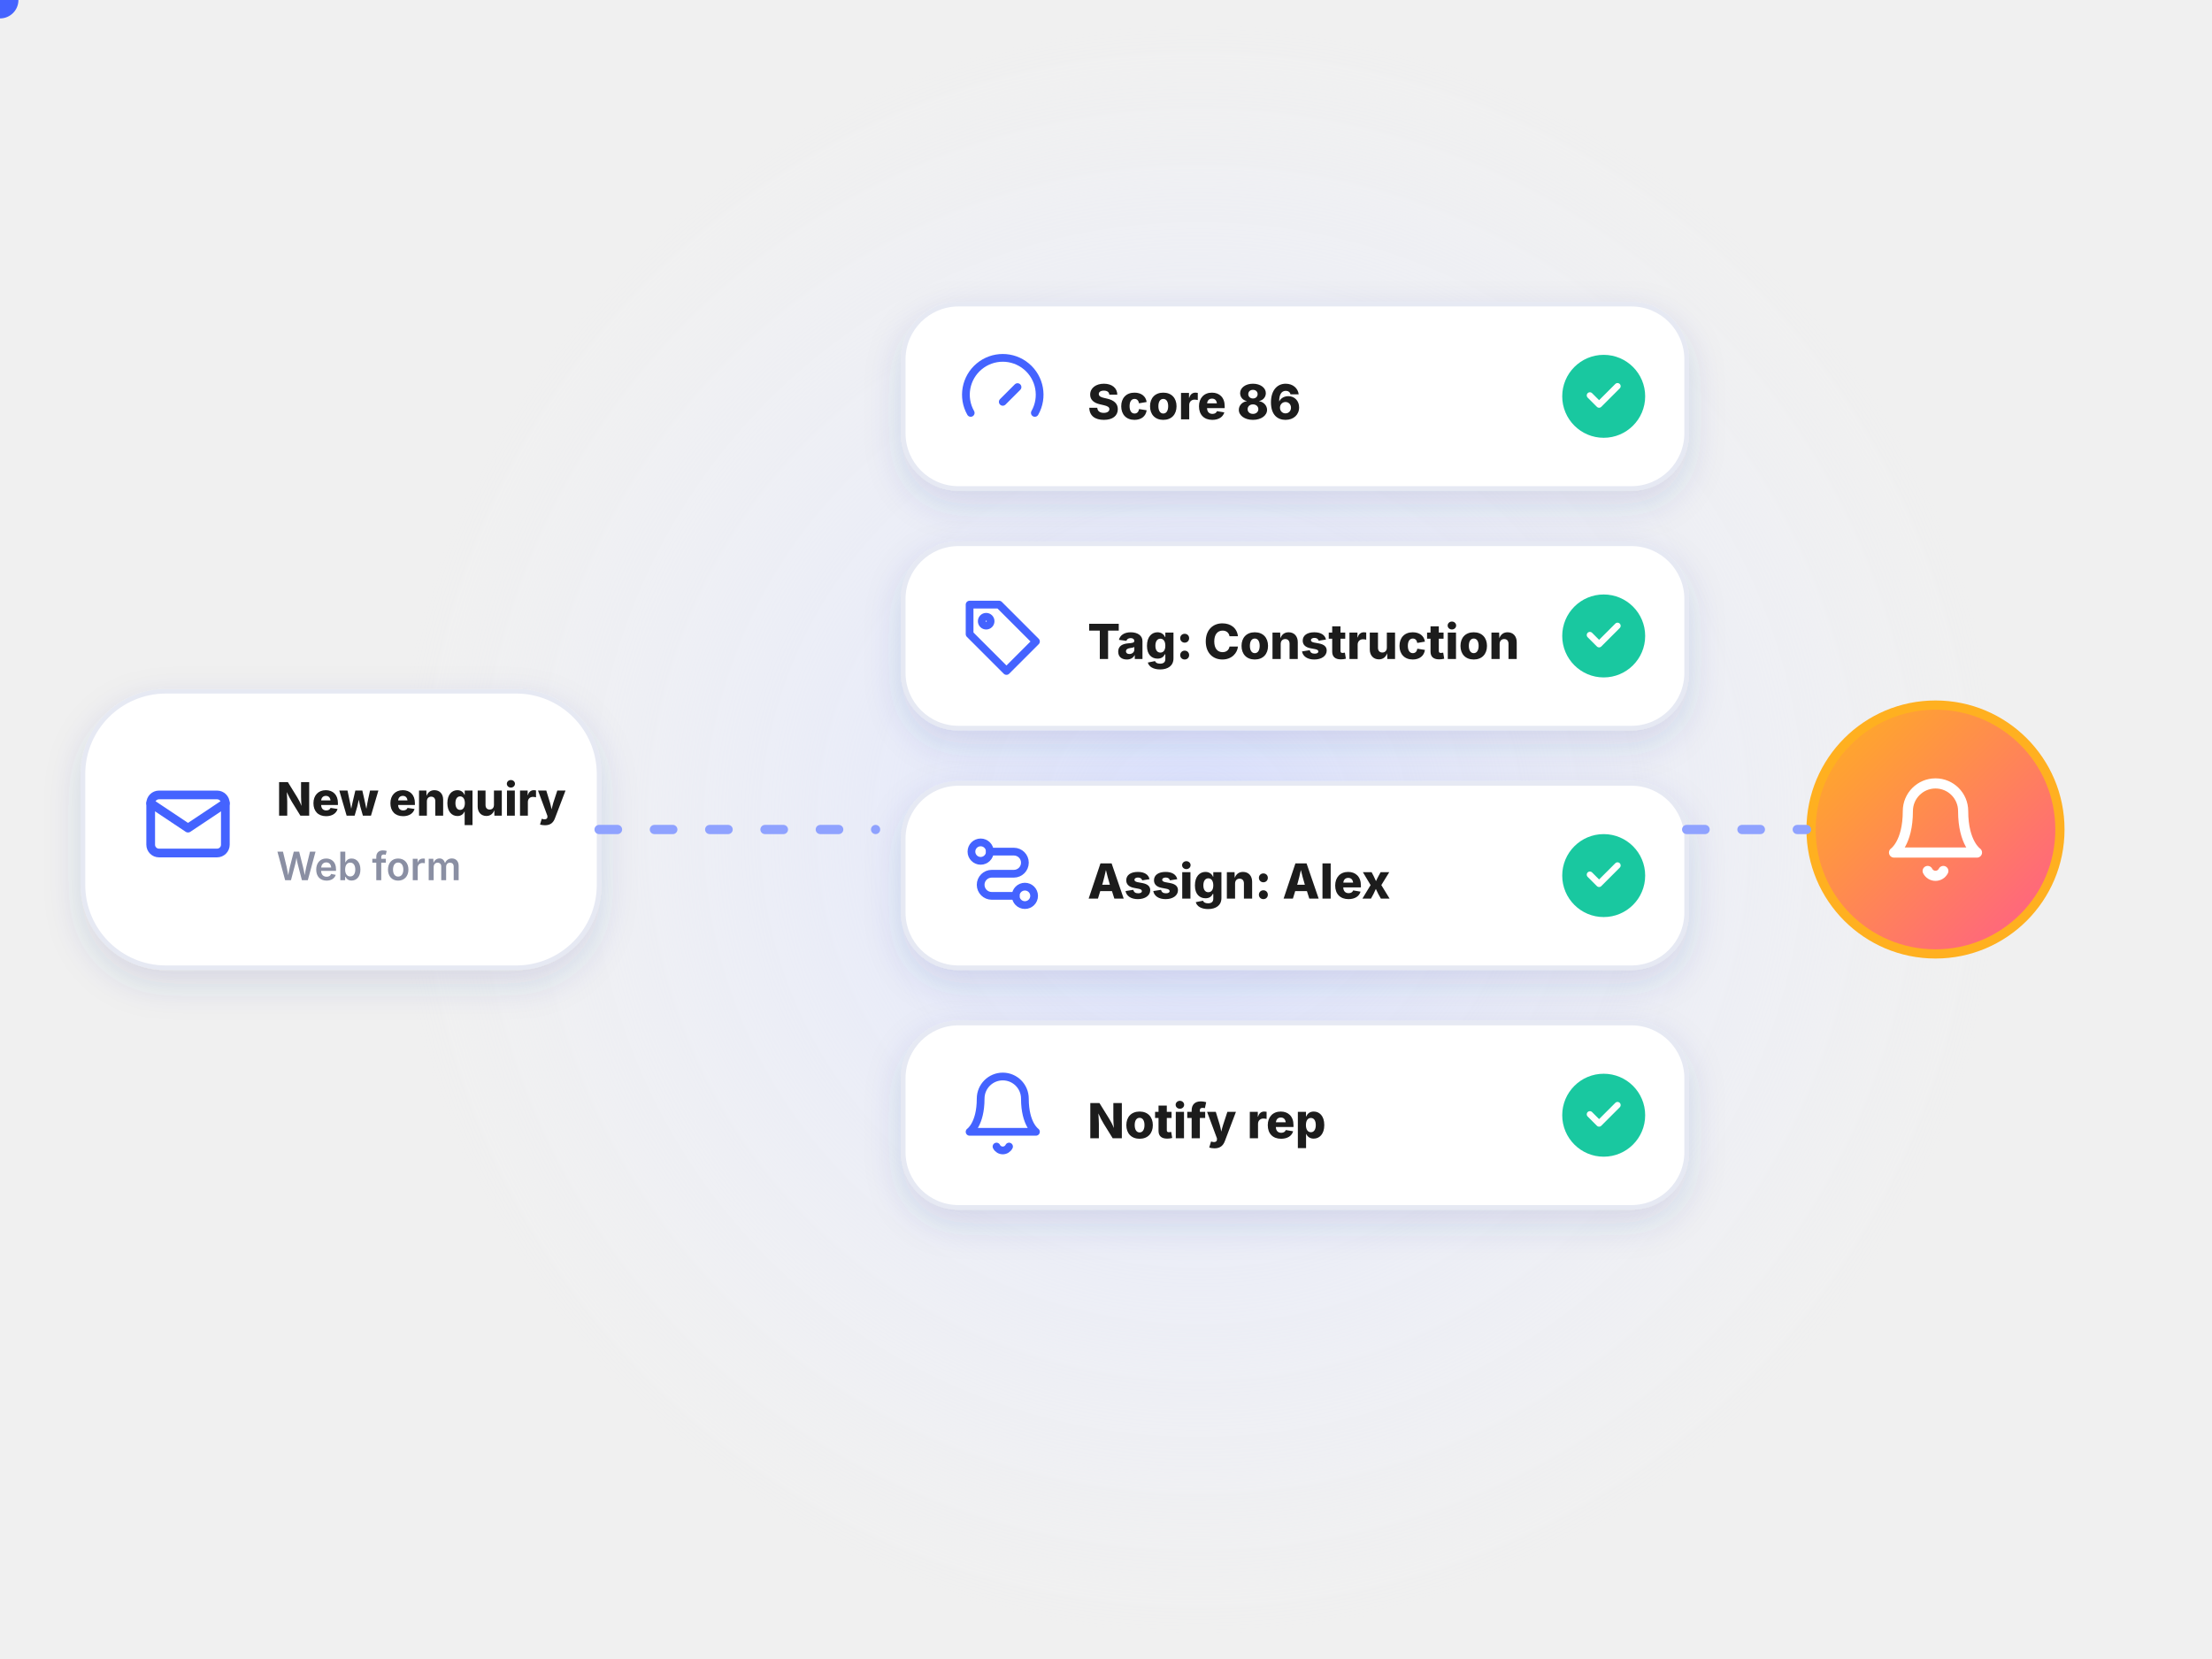
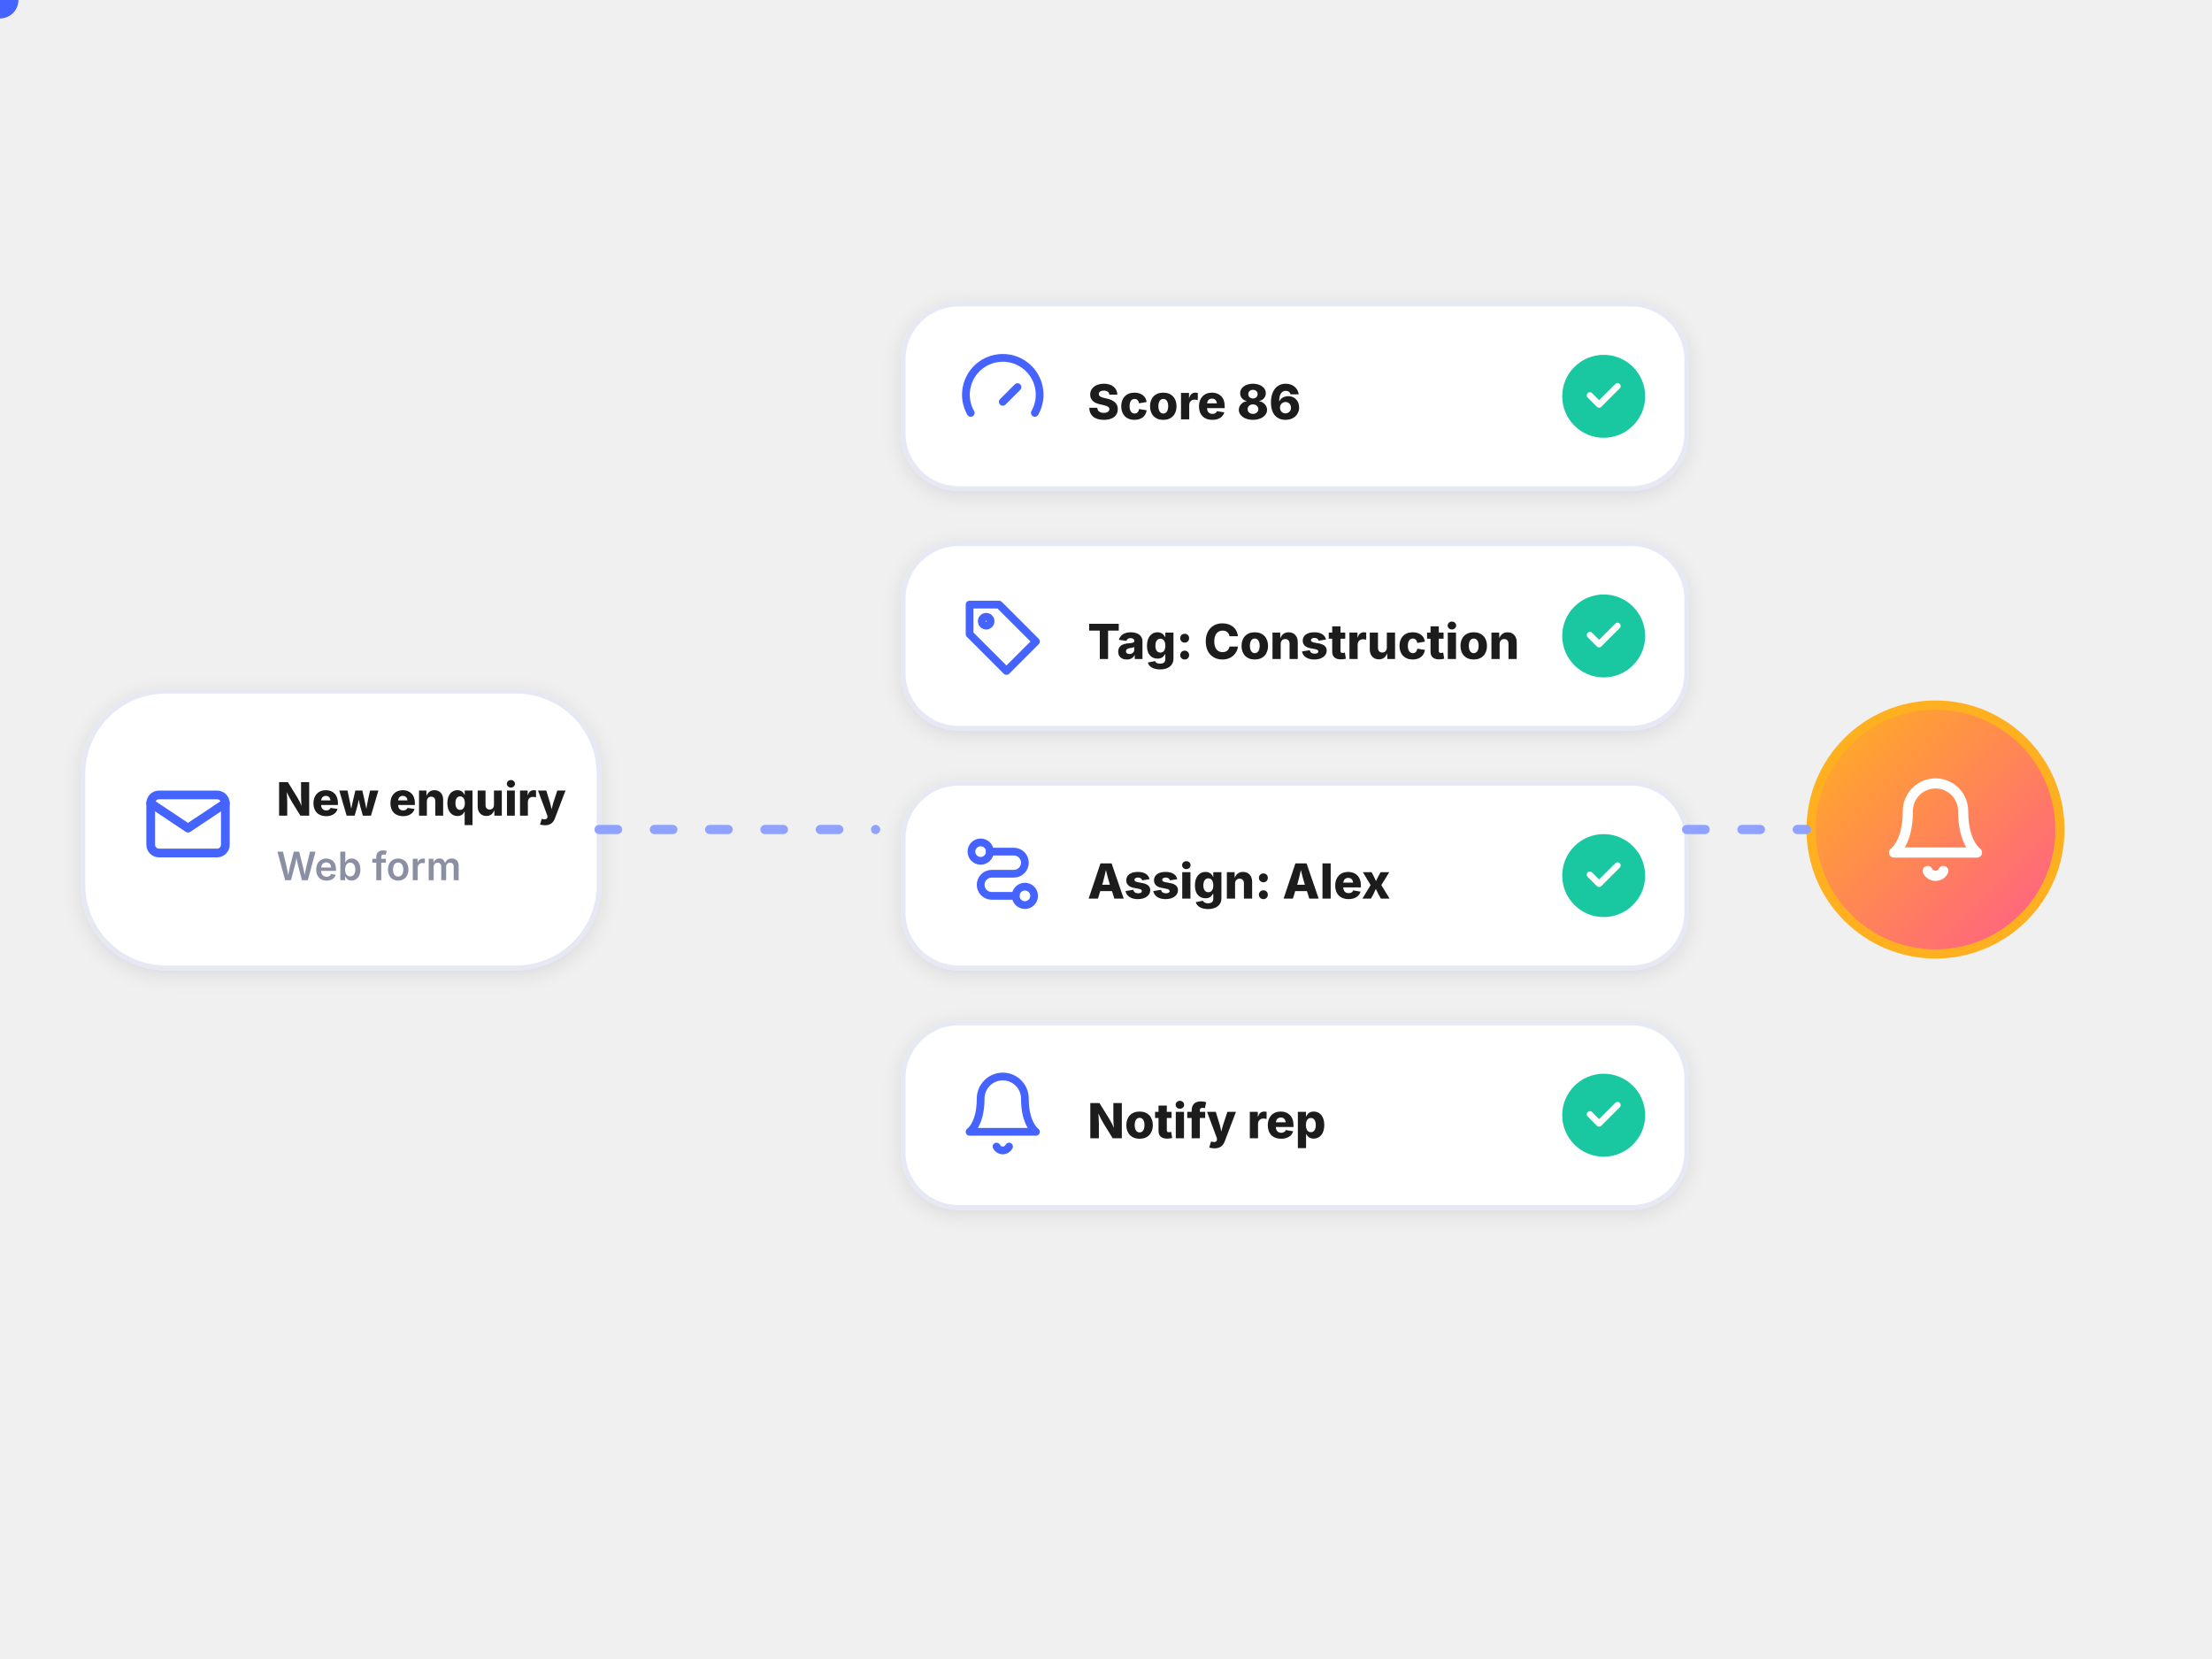
<svg xmlns="http://www.w3.org/2000/svg" viewBox="0 0 480 360" width="480" height="360" role="img" aria-label="Inbound handler: every enquiry processed in seconds">
  <defs>
    <filter id="s-sh" x="-20%" y="-20%" width="140%" height="155%">
-       <feDropShadow dx="0" dy="9" stdDeviation="9" flood-color="#2B3A8F" flood-opacity=".15" />
+       <feDropShadow dx="0" dy="6" stdDeviation="8" flood-color="#14143A" flood-opacity=".10" />
    </filter>
    <filter id="s-sh2" x="-20%" y="-20%" width="140%" height="160%">
-       <feDropShadow dx="0" dy="3" stdDeviation="4" flood-color="#2B3A8F" flood-opacity=".14" />
+       <feDropShadow dx="0" dy="1" stdDeviation="2" flood-color="#14143A" flood-opacity=".10" />
    </filter>
    <radialGradient id="s-bg">
      <stop offset="0" stop-color="#DCE3FF" stop-opacity=".95" />
      <stop offset="1" stop-color="#EEF1FF" stop-opacity="0" />
    </radialGradient>
    <linearGradient id="s-g1" x1="0" y1="0" x2="1" y2="1">
      <stop offset="0" stop-color="#6B83FF" />
      <stop offset="1" stop-color="#3049E6" />
    </linearGradient>
    <linearGradient id="s-g2" x1="0" y1="0" x2="1" y2="0">
      <stop offset="0" stop-color="#4463FF" />
      <stop offset="1" stop-color="#8B5CF6" />
    </linearGradient>
    <linearGradient id="s-g3" x1="0" y1="0" x2="1" y2="1">
      <stop offset="0" stop-color="#FFB020" />
      <stop offset="1" stop-color="#FF5C8A" />
    </linearGradient>
  </defs>
  <style>.a{transform-box:fill-box;transform-origin:center}.b{transform-origin:50% 100%}.l{transform-origin:0% 50%}.t{transform-origin:50% 0%}.d{stroke-dasharray:1}
.pop{animation:s-pop var(--dur,7s) cubic-bezier(.2,.8,.2,1) var(--delay,0s) infinite both}
.rise{animation:s-rise var(--dur,7s) cubic-bezier(.2,.8,.2,1) var(--delay,0s) infinite both}
.slide{animation:s-slide var(--dur,7s) cubic-bezier(.2,.8,.2,1) var(--delay,0s) infinite both}
.fade{animation:s-fade var(--dur,7s) ease var(--delay,0s) infinite both}
.grow{animation:s-grow var(--dur,7s) cubic-bezier(.2,.8,.2,1) var(--delay,0s) infinite both}
.growx{animation:s-growx var(--dur,7s) cubic-bezier(.2,.8,.2,1) var(--delay,0s) infinite both}
.draw{animation:s-draw var(--dur,7s) ease-in-out var(--delay,0s) infinite both}
.float{animation:s-float var(--dur,4s) ease-in-out var(--delay,0s) infinite alternate}
.ping{animation:s-ping var(--dur,2.4s) ease-out var(--delay,0s) infinite}
.pulse{animation:s-pulse var(--dur,2s) ease-in-out var(--delay,0s) infinite}
.spin{animation:s-spin var(--dur,20s) linear var(--delay,0s) infinite}
.blink{animation:s-blink var(--dur,1.2s) steps(1,end) var(--delay,0s) infinite}
.flow{animation:s-flow var(--dur,1.2s) linear infinite}
.wave{animation:s-wave var(--dur,6s) linear var(--delay,0s) infinite}
.eq{animation:s-eq var(--dur,1s) ease-in-out var(--delay,0s) infinite}
.conv{animation:s-conv var(--dur,6s) linear var(--delay,0s) infinite both}
.twinkle{animation:s-twinkle var(--dur,2.6s) ease-in-out var(--delay,0s) infinite}
.fall{animation:s-fall var(--dur,5s) ease-in var(--delay,0s) infinite both}
.rev{animation-direction:reverse}
@keyframes s-pop{0%{opacity:0;transform:scale(.6)}7%{opacity:1;transform:scale(1.06)}11%{transform:scale(1)}88%{opacity:1;transform:scale(1)}96%,100%{opacity:0;transform:scale(.96)}}
@keyframes s-rise{0%{opacity:0;transform:translateY(var(--dy,16px))}8%{opacity:1;transform:translateY(0)}88%{opacity:1;transform:translateY(0)}96%,100%{opacity:0;transform:translateY(0)}}
@keyframes s-slide{0%{opacity:0;transform:translateX(var(--dx,-24px))}8%{opacity:1;transform:translateX(0)}88%{opacity:1;transform:translateX(0)}96%,100%{opacity:0;transform:translateX(0)}}
@keyframes s-fade{0%{opacity:0}8%{opacity:1}88%{opacity:1}96%,100%{opacity:0}}
@keyframes s-grow{0%{transform:scaleY(0)}18%{transform:scaleY(1)}88%{transform:scaleY(1)}96%,100%{transform:scaleY(0)}}
@keyframes s-growx{0%{transform:scaleX(0)}18%{transform:scaleX(1)}88%{transform:scaleX(1)}96%,100%{transform:scaleX(0)}}
@keyframes s-draw{0%{stroke-dashoffset:1;opacity:1}22%{stroke-dashoffset:0}88%{stroke-dashoffset:0;opacity:1}96%,100%{stroke-dashoffset:0;opacity:0}}
@keyframes s-float{from{transform:translateY(0)}to{transform:translateY(var(--dy,-8px))}}
@keyframes s-ping{0%{opacity:.55;transform:scale(.5)}100%{opacity:0;transform:scale(1.9)}}
@keyframes s-pulse{0%,100%{transform:scale(1)}50%{transform:scale(var(--sc,1.12))}}
@keyframes s-spin{to{transform:rotate(360deg)}}
@keyframes s-blink{0%,45%{opacity:1}55%,100%{opacity:.15}}
@keyframes s-flow{to{stroke-dashoffset:-24}}
@keyframes s-wave{from{transform:translateX(0)}to{transform:translateX(var(--w,-120px))}}
@keyframes s-eq{0%,100%{transform:scaleY(.25)}50%{transform:scaleY(1)}}
@keyframes s-conv{0%{opacity:0;transform:translateX(0)}8%{opacity:1}88%{opacity:1}100%{opacity:0;transform:translateX(var(--dx,240px))}}
@keyframes s-twinkle{0%,100%{opacity:.25;transform:scale(.7)}50%{opacity:1;transform:scale(1.15)}}
@keyframes s-fall{0%{opacity:0;transform:translateY(-20px) rotate(0)}10%{opacity:1}100%{opacity:0;transform:translateY(var(--dy,120px)) rotate(240deg)}}
@media (prefers-reduced-motion:reduce){.a,.flow{animation:none!important}}</style>
-   <circle cx="260" cy="180" r="175" fill="url(#s-bg)" />
  <g class="a float" style="--delay:0s;--dur:3.4s;--dy:-4px">
    <rect x="18" y="150" width="112" height="60" rx="18" fill="#fff" stroke="#E6E9F3" filter="url(#s-sh2)" />
    <g transform="translate(30 168) scale(0.9)" fill="none" stroke="#4463FF" stroke-width="2.1" stroke-linecap="round" stroke-linejoin="round">
      <rect x="3" y="5" width="18" height="14" rx="2" />
      <path d="m3 7 9 6 9-6" />
    </g>
    <text x="60" y="177" font-family="'Plus Jakarta Sans',Inter,system-ui,sans-serif" font-size="10" font-weight="800" fill="#1C1C1C" text-anchor="start">New enquiry</text>
    <text x="60" y="191" font-family="'Plus Jakarta Sans',Inter,system-ui,sans-serif" font-size="8.5" font-weight="600" fill="#8A8FA3" text-anchor="start">Web form</text>
  </g>
  <path d="M130 180 H190" fill="none" stroke="#8FA2FF" stroke-width="2" stroke-dasharray="4 8" stroke-linecap="round" class="flow" style="--dur:1.4s" />
  <g>
    <circle r="4" fill="#4463FF">
      <animateMotion dur="1.6s" begin="0s" repeatCount="indefinite" path="M130 180 H190" />
    </circle>
  </g>
  <g class="a slide" style="--delay:0.4s;--dur:8s;--dx:-16px">
    <rect x="196" y="66" width="170" height="40" rx="12" fill="#fff" stroke="#E6E9F3" filter="url(#s-sh2)" />
    <g transform="translate(208 76) scale(0.8)" fill="none" stroke="#4463FF" stroke-width="2.1" stroke-linecap="round" stroke-linejoin="round">
      <path d="M12 14l4-4" />
      <path d="M3.3 17a10 10 0 1 1 17.4 0" />
    </g>
    <text x="236" y="91" font-family="'Plus Jakarta Sans',Inter,system-ui,sans-serif" font-size="10.5" font-weight="800" fill="#1C1C1C" text-anchor="start">Score 86</text>
    <circle cx="348" cy="86" r="9" fill="#19C8A0" />
    <g transform="translate(343 81) scale(0.4)" fill="none" stroke="#fff" stroke-width="3.4" stroke-linecap="round" stroke-linejoin="round">
      <path d="m5 12 5 5 10-10" />
    </g>
  </g>
  <g class="a slide" style="--delay:1.3s;--dur:8s;--dx:-16px">
    <rect x="196" y="118" width="170" height="40" rx="12" fill="#fff" stroke="#E6E9F3" filter="url(#s-sh2)" />
    <g transform="translate(208 128) scale(0.8)" fill="none" stroke="#4463FF" stroke-width="2.1" stroke-linecap="round" stroke-linejoin="round">
      <path d="M3 12V4h8l10 10-8 8z" />
      <circle cx="7.5" cy="8.5" r="1.2" />
    </g>
    <text x="236" y="143" font-family="'Plus Jakarta Sans',Inter,system-ui,sans-serif" font-size="10.5" font-weight="800" fill="#1C1C1C" text-anchor="start">Tag: Construction</text>
    <circle cx="348" cy="138" r="9" fill="#19C8A0" />
    <g transform="translate(343 133) scale(0.4)" fill="none" stroke="#fff" stroke-width="3.4" stroke-linecap="round" stroke-linejoin="round">
      <path d="m5 12 5 5 10-10" />
    </g>
  </g>
  <g class="a slide" style="--delay:2.2s;--dur:8s;--dx:-16px">
    <rect x="196" y="170" width="170" height="40" rx="12" fill="#fff" stroke="#E6E9F3" filter="url(#s-sh2)" />
    <g transform="translate(208 180) scale(0.8)" fill="none" stroke="#4463FF" stroke-width="2.1" stroke-linecap="round" stroke-linejoin="round">
      <circle cx="6" cy="6" r="2.5" />
      <circle cx="18" cy="18" r="2.5" />
      <path d="M8.5 6H15a3 3 0 0 1 0 6H9a3 3 0 0 0 0 6h6.5" />
    </g>
    <text x="236" y="195" font-family="'Plus Jakarta Sans',Inter,system-ui,sans-serif" font-size="10.5" font-weight="800" fill="#1C1C1C" text-anchor="start">Assign: Alex</text>
    <circle cx="348" cy="190" r="9" fill="#19C8A0" />
    <g transform="translate(343 185) scale(0.4)" fill="none" stroke="#fff" stroke-width="3.4" stroke-linecap="round" stroke-linejoin="round">
      <path d="m5 12 5 5 10-10" />
    </g>
  </g>
  <g class="a slide" style="--delay:3.1s;--dur:8s;--dx:-16px">
    <rect x="196" y="222" width="170" height="40" rx="12" fill="#fff" stroke="#E6E9F3" filter="url(#s-sh2)" />
    <g transform="translate(208 232) scale(0.8)" fill="none" stroke="#4463FF" stroke-width="2.1" stroke-linecap="round" stroke-linejoin="round">
      <path d="M6 8a6 6 0 0 1 12 0c0 7 3 9 3 9H3s3-2 3-9" />
      <path d="M10.3 21a1.9 1.9 0 0 0 3.4 0" />
    </g>
    <text x="236" y="247" font-family="'Plus Jakarta Sans',Inter,system-ui,sans-serif" font-size="10.5" font-weight="800" fill="#1C1C1C" text-anchor="start">Notify rep</text>
    <circle cx="348" cy="242" r="9" fill="#19C8A0" />
    <g transform="translate(343 237) scale(0.4)" fill="none" stroke="#fff" stroke-width="3.4" stroke-linecap="round" stroke-linejoin="round">
      <path d="m5 12 5 5 10-10" />
    </g>
  </g>
  <g class="a ping" style="--delay:3.4s;--dur:2.4s">
    <circle cx="420" cy="180" r="28" fill="#FFB020" />
  </g>
  <g class="a pop" style="--delay:3.4s;--dur:8s">
    <circle cx="420" cy="180" r="26" fill="url(#s-g3)" />
    <g transform="translate(408 168) scale(1)" fill="none" stroke="#fff" stroke-width="2.2" stroke-linecap="round" stroke-linejoin="round">
      <path d="M6 8a6 6 0 0 1 12 0c0 7 3 9 3 9H3s3-2 3-9" />
      <path d="M10.3 21a1.9 1.9 0 0 0 3.4 0" />
    </g>
  </g>
  <path d="M366 180 H392" fill="none" stroke="#8FA2FF" stroke-width="2" stroke-dasharray="4 8" stroke-linecap="round" class="flow" style="--dur:1.4s" />
</svg>
